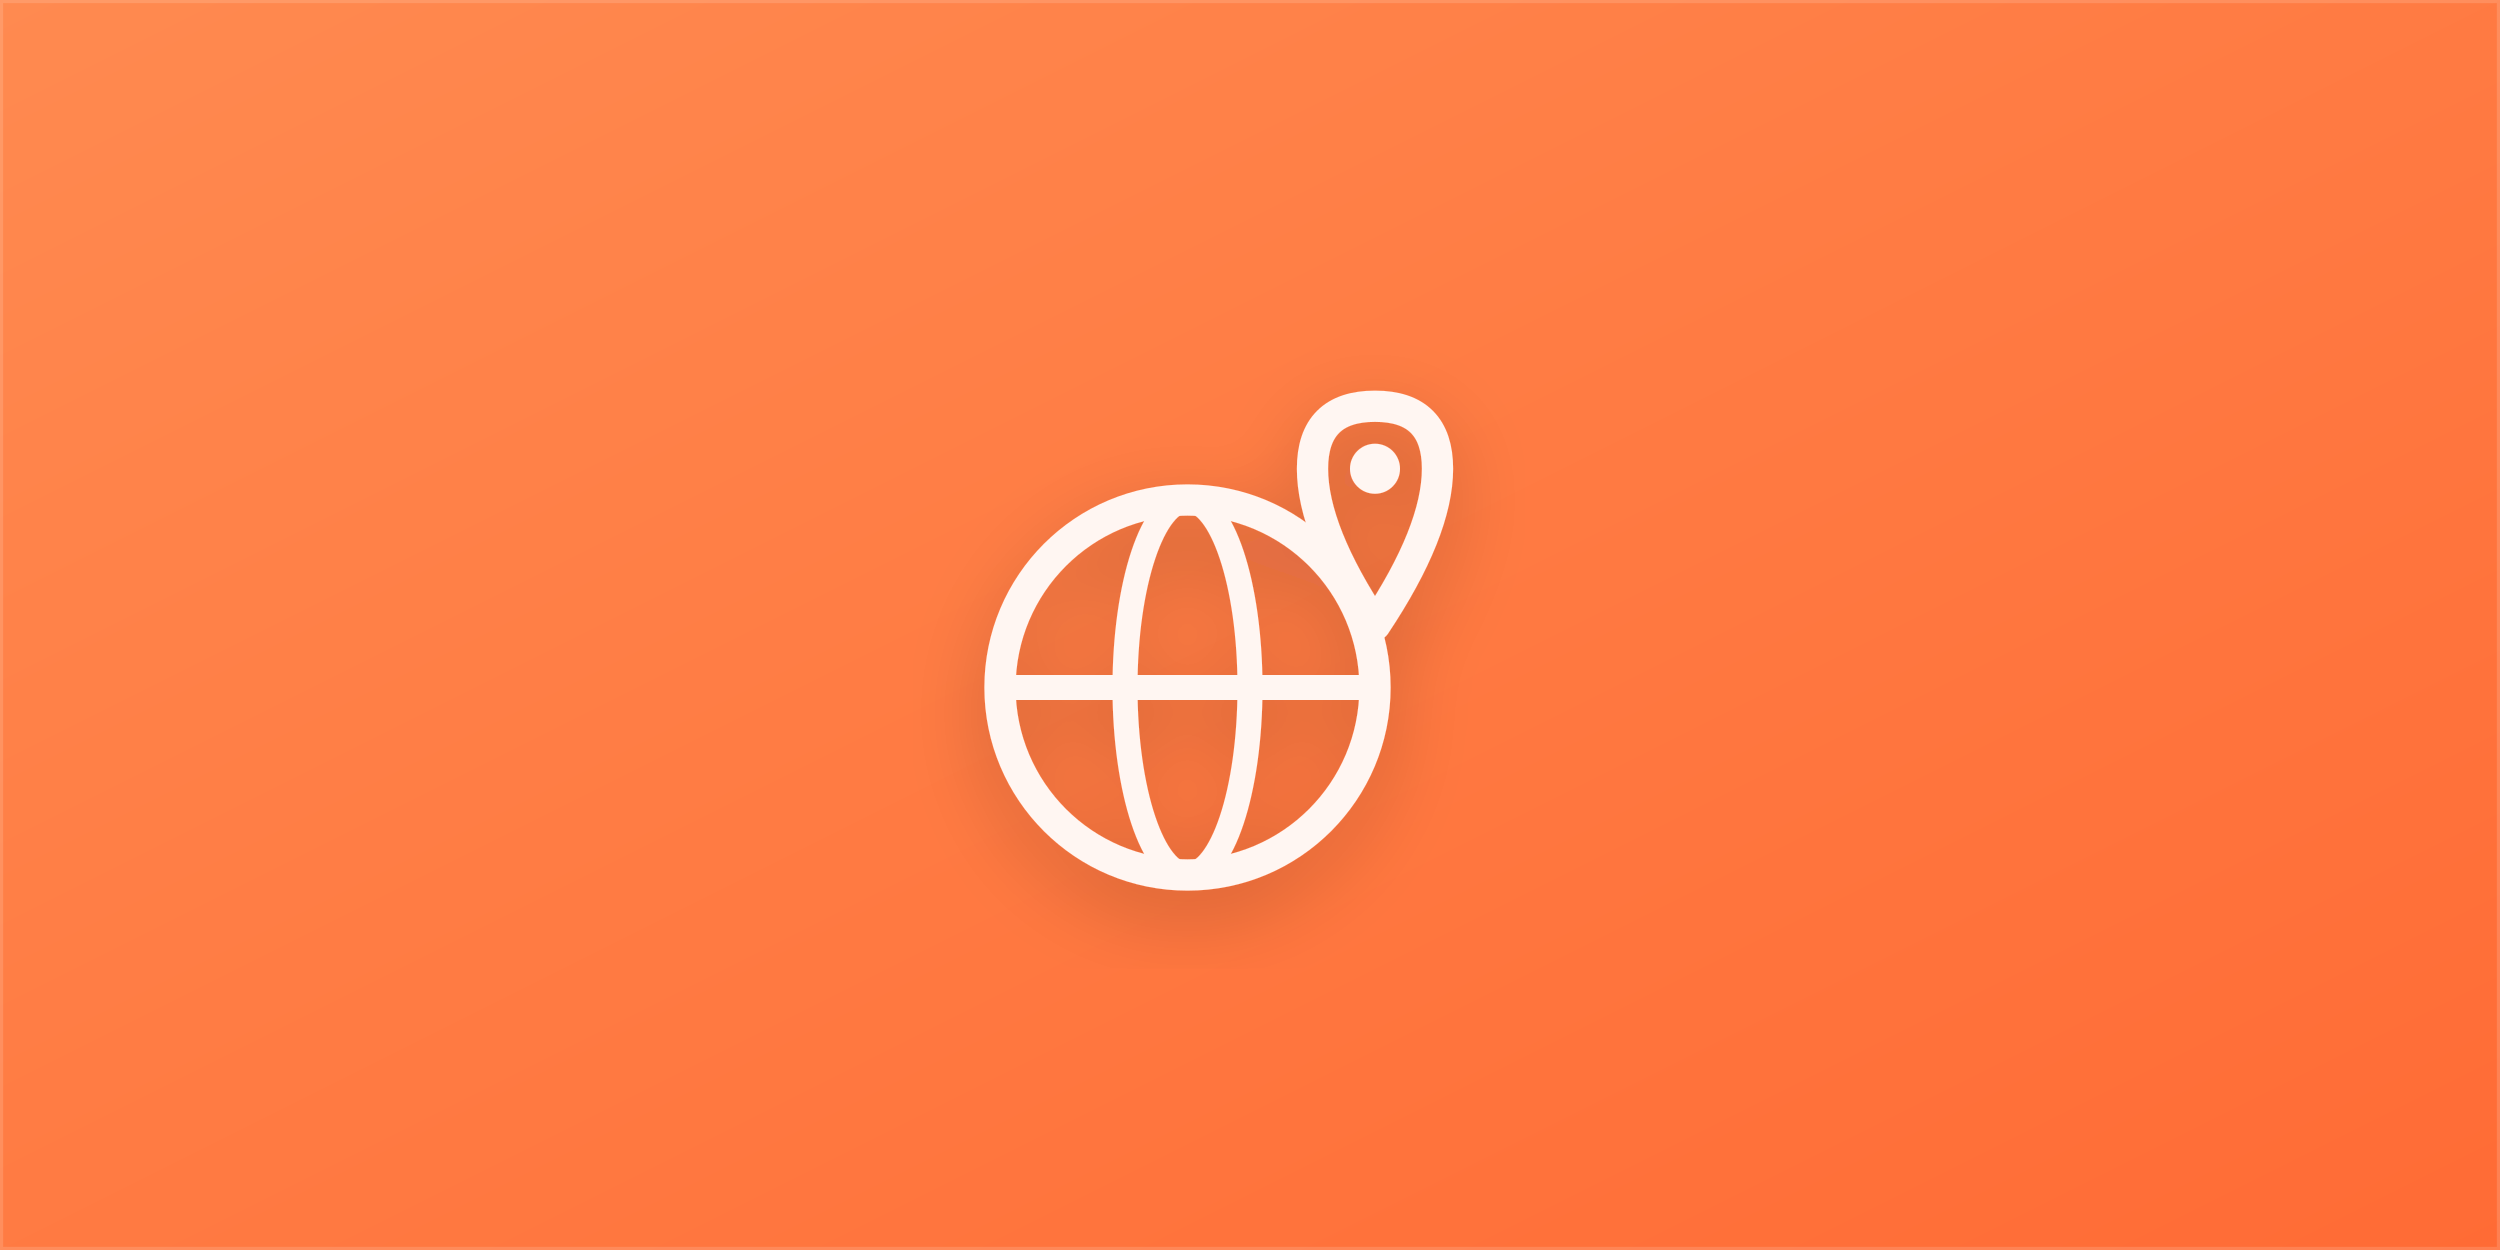
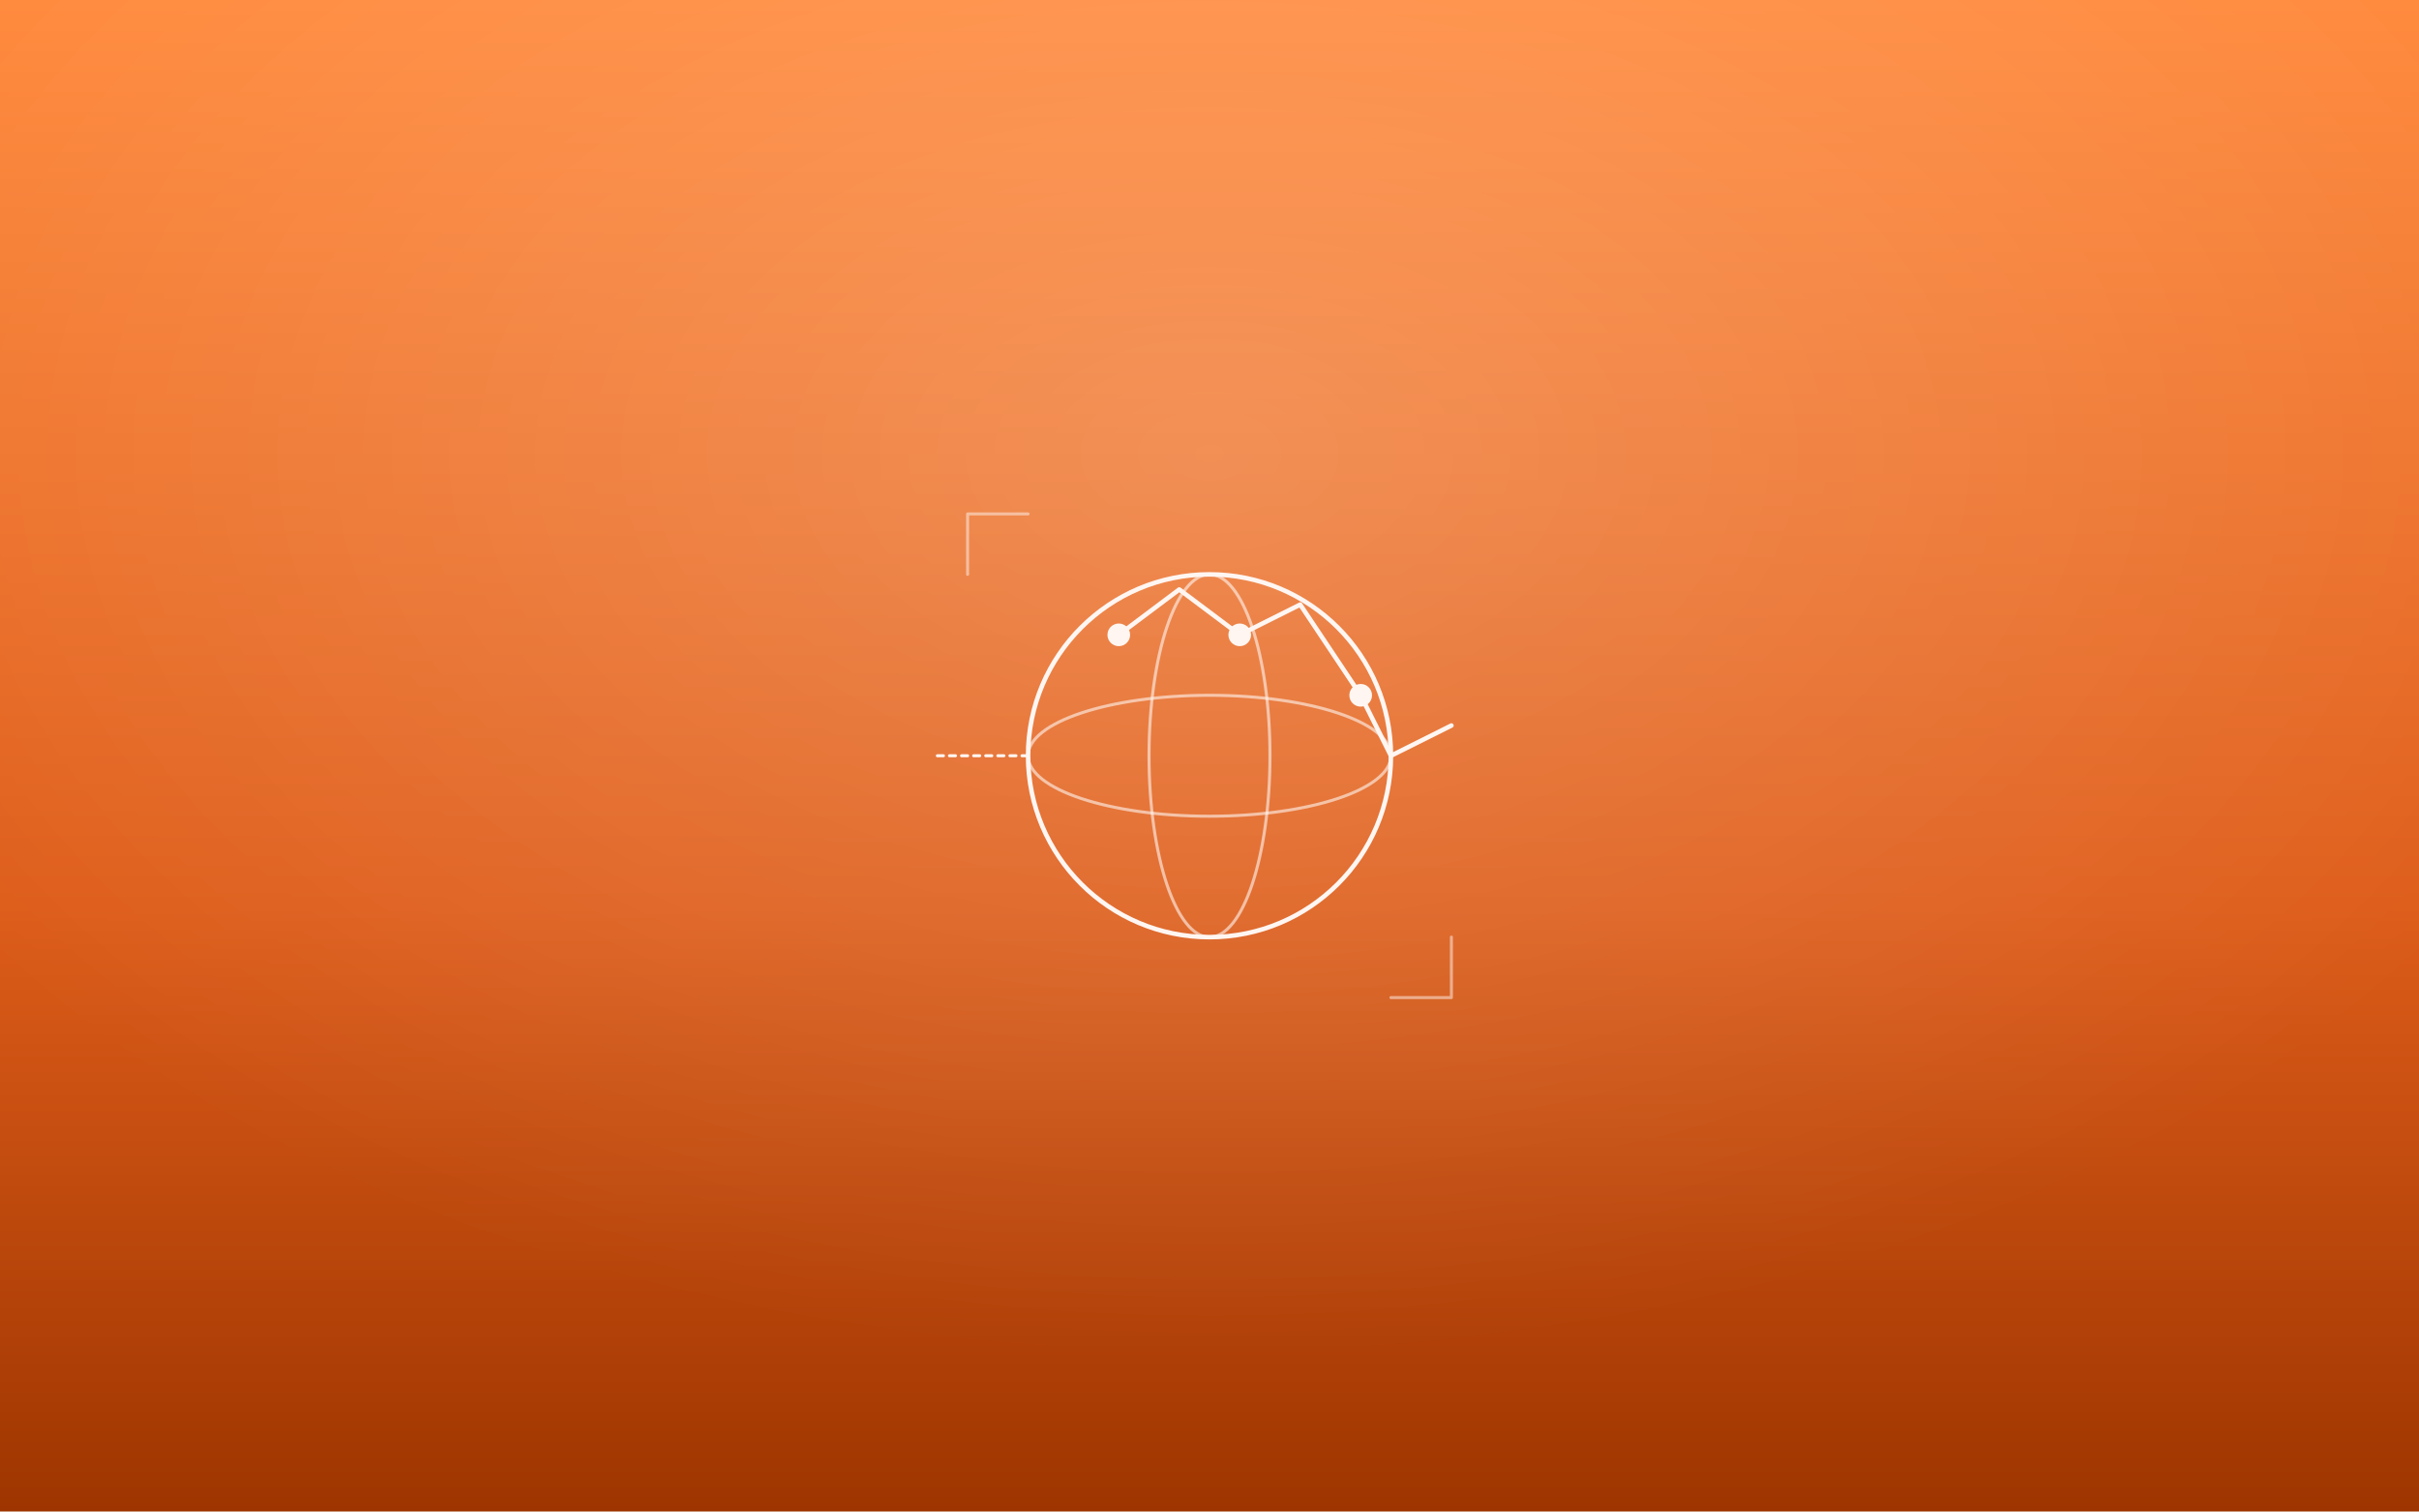
- <svg xmlns="http://www.w3.org/2000/svg" viewBox="0 0 800 400">
+ <svg xmlns="http://www.w3.org/2000/svg" viewBox="0 0 800 500">
  <defs>
-     <linearGradient id="glossyOrange" x1="0%" y1="0%" x2="100%" y2="100%">
-       <stop offset="0%" stop-color="#FF8A50" />
-       <stop offset="100%" stop-color="#FF6B35" />
+     <linearGradient id="bgGradient" x1="0%" y1="0%" x2="0%" y2="100%">
+       <stop offset="0%" stop-color="#FF8A3D" />
+       <stop offset="60%" stop-color="#DE5D1A" />
+       <stop offset="100%" stop-color="#9E3500" />
    </linearGradient>
-     <filter id="glow" x="-20%" y="-20%" width="140%" height="140%">
-       <feDropShadow dx="0" dy="8" stdDeviation="12" flood-color="#0F172A" flood-opacity="0.2" />
-     </filter>
+     <radialGradient id="glowHighlight" cx="50%" cy="30%" r="60%">
+       <stop offset="0%" stop-color="rgba(255, 255, 255, 0.2)" />
+       <stop offset="100%" stop-color="rgba(255, 255, 255, 0)" />
+     </radialGradient>
  </defs>
-   <rect width="100%" height="100%" fill="url(#glossyOrange)" />
-   <rect width="100%" height="100%" fill="none" stroke="rgba(255,246,242,0.15)" stroke-width="2" />
-   <g transform="translate(400, 200)" filter="url(#glow)">
-     <circle cx="-20" cy="20" r="60" fill="none" stroke="#FFF6F2" stroke-width="10" />
-     <ellipse cx="-20" cy="20" rx="20" ry="60" fill="none" stroke="#FFF6F2" stroke-width="8" />
-     <line x1="-80" y1="20" x2="40" y2="20" stroke="#FFF6F2" stroke-width="8" />
-     <path d="M40,-70 Q60,-70 60,-50 Q60,-30 40,0 Q20,-30 20,-50 Q20,-70 40,-70 Z" fill="none" stroke="#FFF6F2" stroke-width="10" stroke-linejoin="round" />
-     <circle cx="40" cy="-50" r="8" fill="#FFF6F2" />
+   <rect width="100%" height="100%" fill="url(#bgGradient)" />
+   <rect width="100%" height="100%" fill="url(#glowHighlight)" />
+   <g transform="translate(400, 250)" stroke="#FFF6F2" fill="none" stroke-width="1.5" stroke-linecap="round" stroke-linejoin="round">
+     <circle cx="0" cy="0" r="60" stroke-width="1.5" />
+     <ellipse cx="0" cy="0" rx="60" ry="20" stroke-width="1" opacity="0.6" />
+     <ellipse cx="0" cy="0" rx="20" ry="60" stroke-width="1" opacity="0.6" />
+     <path d="M-30,-40 L-10,-55 L10,-40 L30,-50 L50,-20 L60,0 L80,-10" stroke-width="1.5" />
+     <circle cx="-30" cy="-40" r="3" fill="#FFF6F2" />
+     <circle cx="10" cy="-40" r="3" fill="#FFF6F2" />
+     <circle cx="50" cy="-20" r="3" fill="#FFF6F2" />
+     <path d="M-80,-60 L-80,-80 L-60,-80" stroke-width="1" opacity="0.5" />
+     <path d="M80,60 L80,80 L60,80" stroke-width="1" opacity="0.5" />
+     <line x1="-90" y1="0" x2="-60" y2="0" stroke-dasharray="2 2" stroke-width="1" />
  </g>
</svg>
